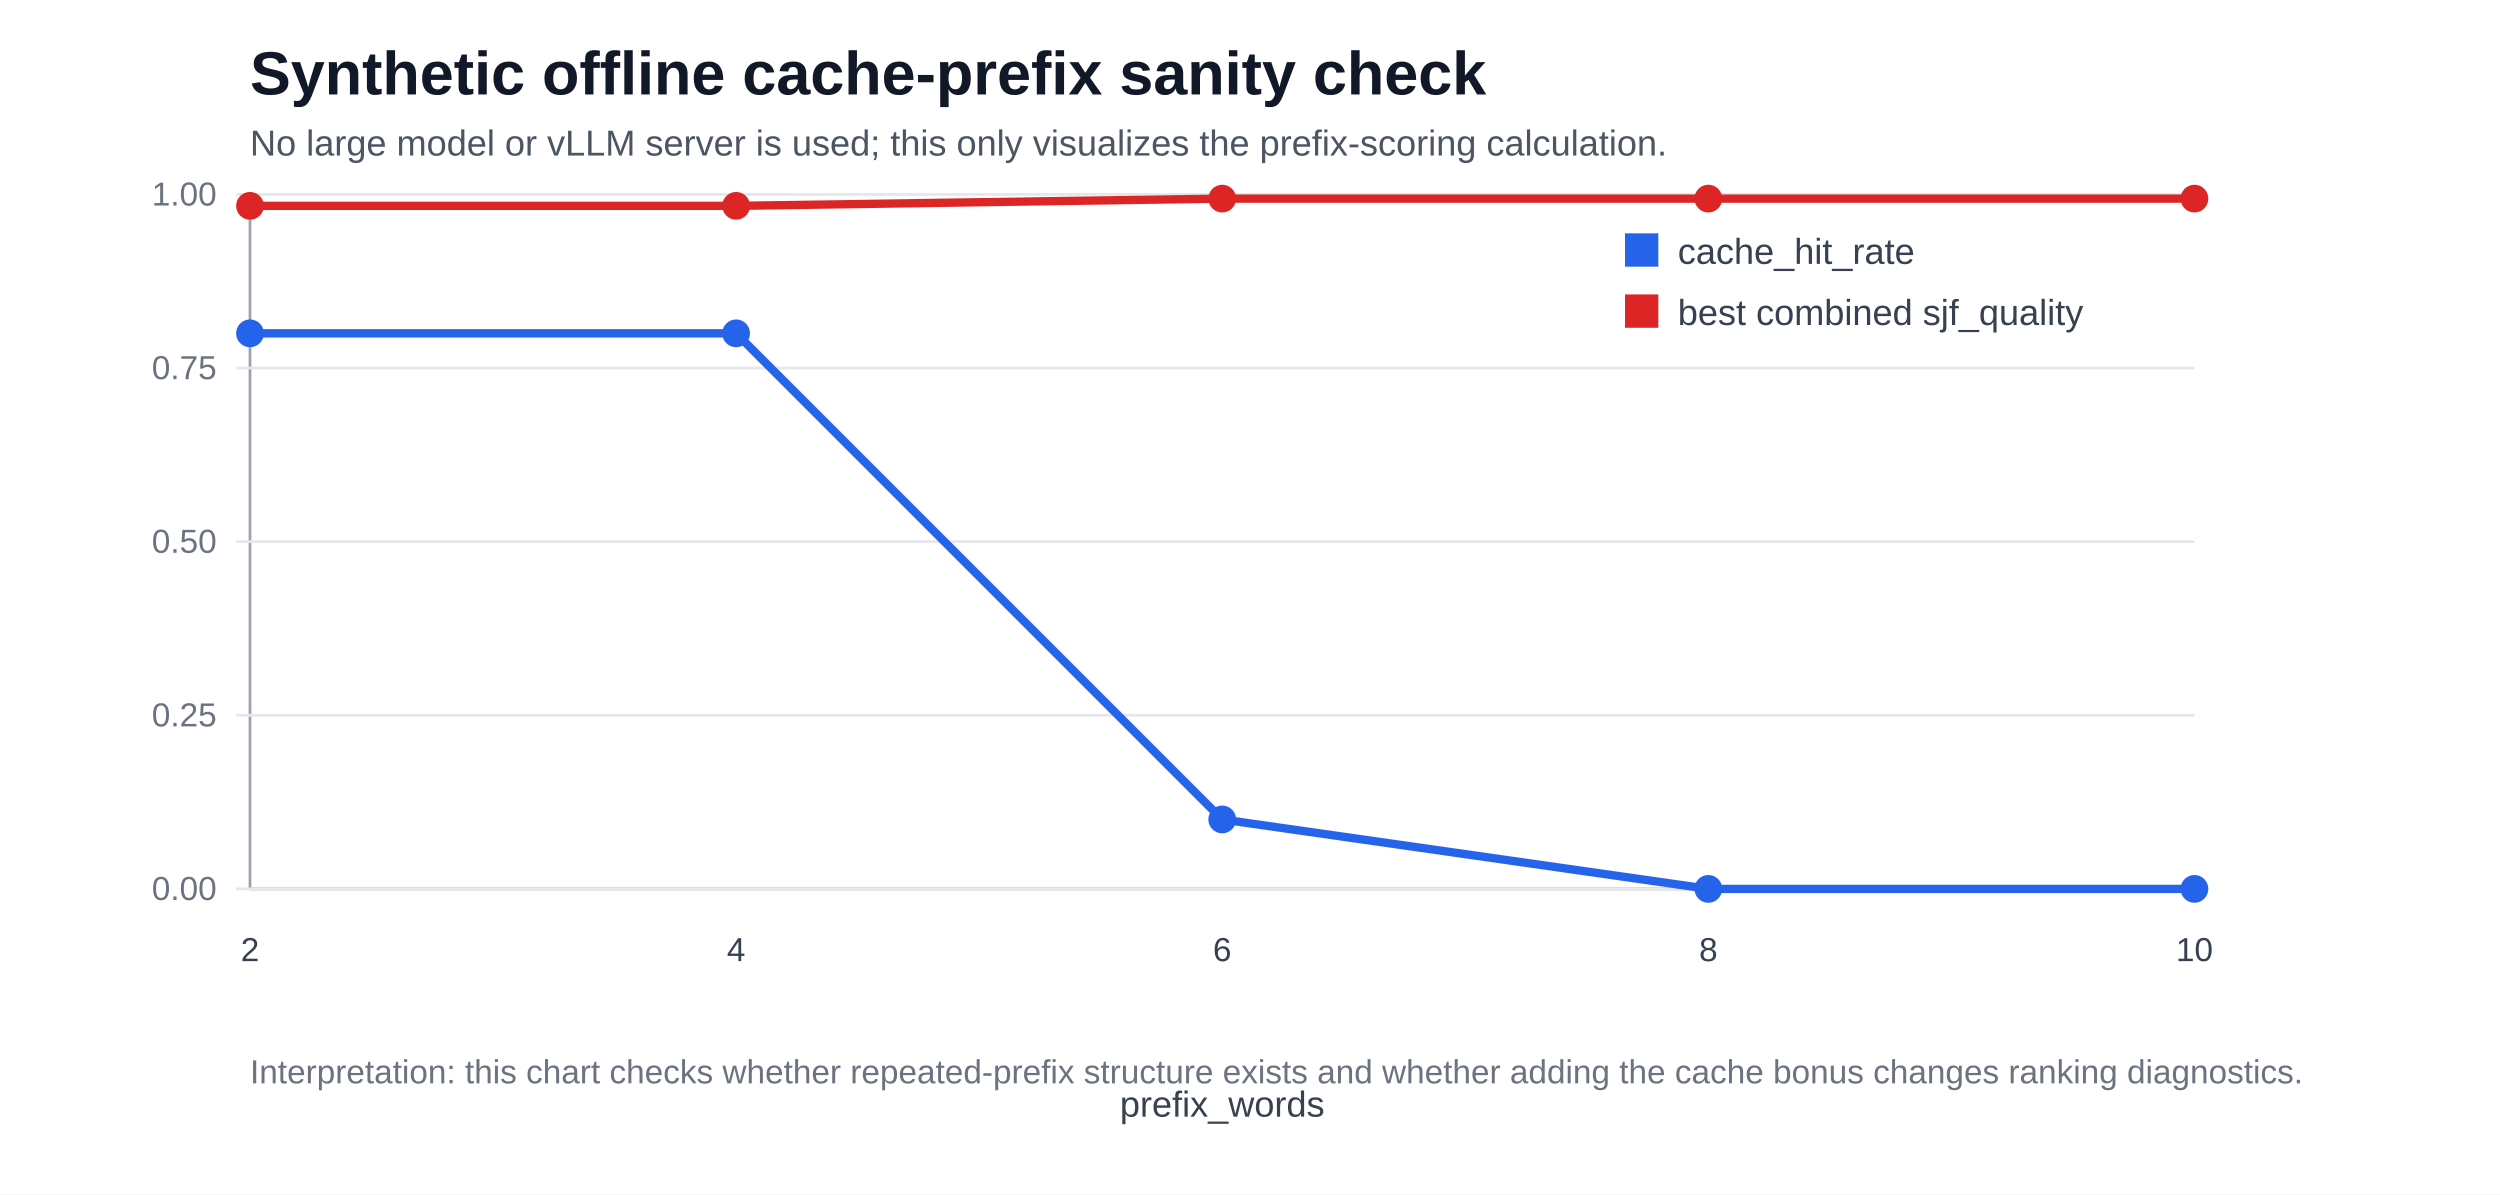
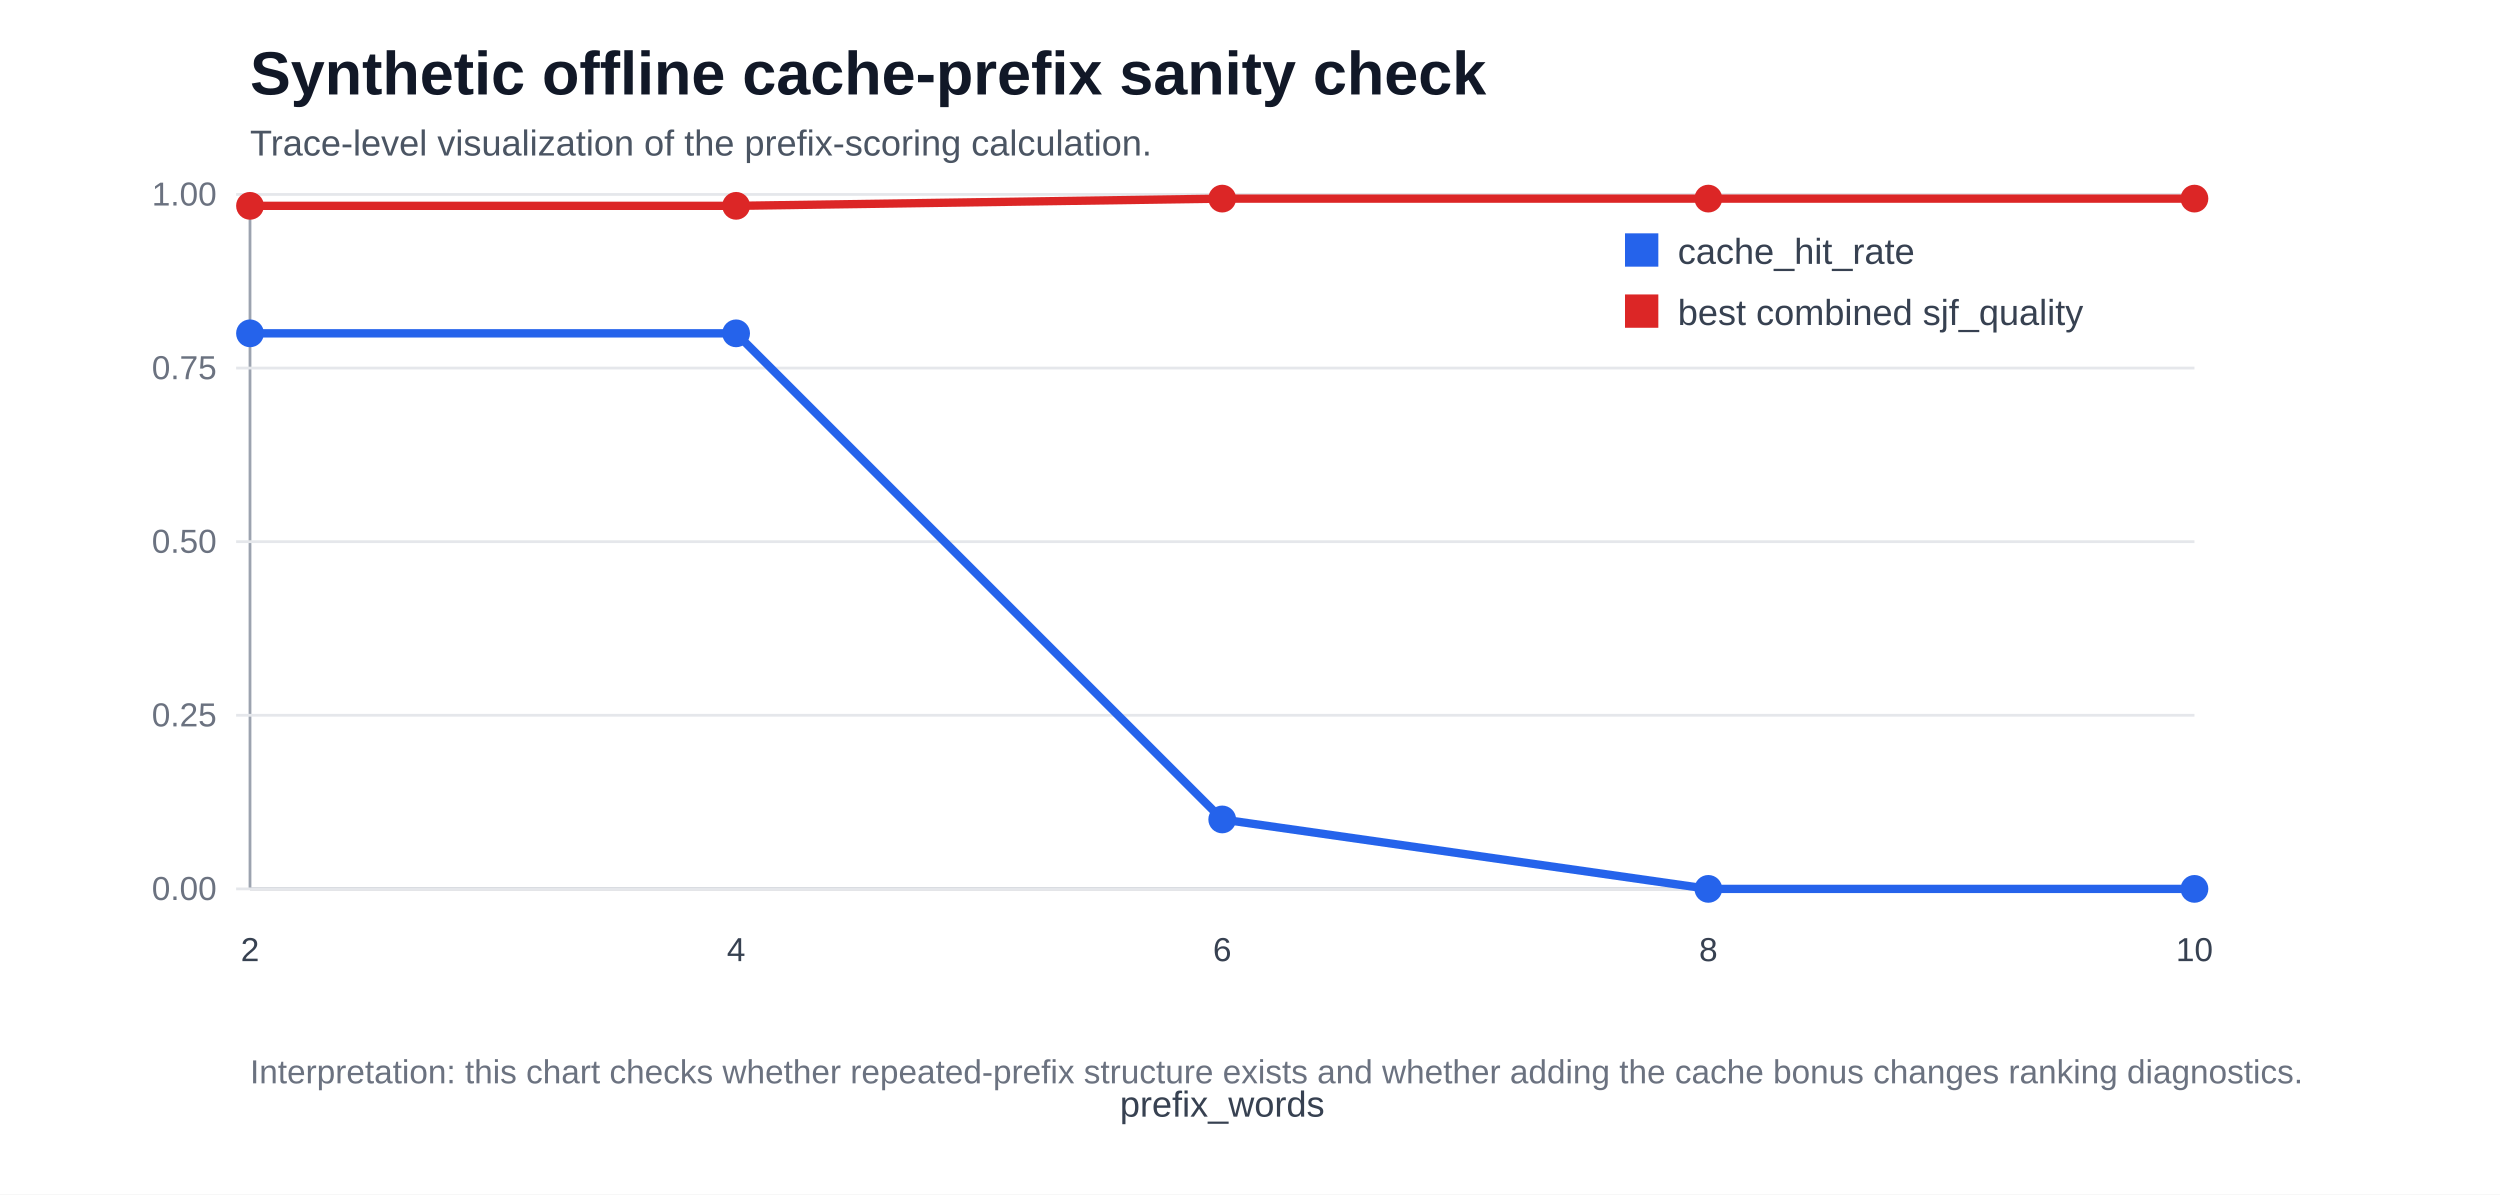
<svg xmlns="http://www.w3.org/2000/svg" width="900" height="430" viewBox="0 0 900 430">
  <rect width="100%" height="100%" fill="#ffffff" />
  <text x="90" y="34" font-family="Arial, sans-serif" font-size="22" font-weight="700" fill="#111827">Synthetic offline cache-prefix sanity check</text>
-   <text x="90" y="56" font-family="Arial, sans-serif" font-size="13" fill="#4b5563">No large model or vLLM server is used; this only visualizes the prefix-scoring calculation.</text>
+   <text x="90" y="56" font-family="Arial, sans-serif" font-size="13" fill="#4b5563">Trace-level visualization of the prefix-scoring calculation.</text>
  <line x1="90" y1="320" x2="790" y2="320" stroke="#9ca3af" stroke-width="1" />
  <line x1="90" y1="70" x2="90" y2="320" stroke="#9ca3af" stroke-width="1" />
  <line x1="85" y1="320.0" x2="790" y2="320.0" stroke="#e5e7eb" stroke-width="1" />
  <text x="78" y="324.0" text-anchor="end" font-family="Arial, sans-serif" font-size="12" fill="#6b7280">0.00</text>
  <line x1="85" y1="257.5" x2="790" y2="257.5" stroke="#e5e7eb" stroke-width="1" />
  <text x="78" y="261.5" text-anchor="end" font-family="Arial, sans-serif" font-size="12" fill="#6b7280">0.25</text>
  <line x1="85" y1="195.0" x2="790" y2="195.0" stroke="#e5e7eb" stroke-width="1" />
  <text x="78" y="199.0" text-anchor="end" font-family="Arial, sans-serif" font-size="12" fill="#6b7280">0.50</text>
  <line x1="85" y1="132.5" x2="790" y2="132.5" stroke="#e5e7eb" stroke-width="1" />
  <text x="78" y="136.5" text-anchor="end" font-family="Arial, sans-serif" font-size="12" fill="#6b7280">0.75</text>
  <line x1="85" y1="70.0" x2="790" y2="70.0" stroke="#e5e7eb" stroke-width="1" />
  <text x="78" y="74.0" text-anchor="end" font-family="Arial, sans-serif" font-size="12" fill="#6b7280">1.00</text>
  <polyline points="90.0,120.0 265.0,120.0 440.0,295.0 615.0,320.0 790.0,320.0" fill="none" stroke="#2563eb" stroke-width="3" />
  <polyline points="90.0,74.1 265.0,74.1 440.0,71.5 615.0,71.5 790.0,71.5" fill="none" stroke="#dc2626" stroke-width="3" />
  <circle cx="90.0" cy="120.0" r="5" fill="#2563eb" />
  <circle cx="90.0" cy="74.1" r="5" fill="#dc2626" />
  <text x="90.0" y="346" text-anchor="middle" font-family="Arial, sans-serif" font-size="12" fill="#374151">2</text>
  <circle cx="265.0" cy="120.0" r="5" fill="#2563eb" />
  <circle cx="265.0" cy="74.1" r="5" fill="#dc2626" />
  <text x="265.0" y="346" text-anchor="middle" font-family="Arial, sans-serif" font-size="12" fill="#374151">4</text>
  <circle cx="440.0" cy="295.0" r="5" fill="#2563eb" />
  <circle cx="440.0" cy="71.5" r="5" fill="#dc2626" />
  <text x="440.0" y="346" text-anchor="middle" font-family="Arial, sans-serif" font-size="12" fill="#374151">6</text>
  <circle cx="615.0" cy="320.0" r="5" fill="#2563eb" />
  <circle cx="615.0" cy="71.5" r="5" fill="#dc2626" />
  <text x="615.0" y="346" text-anchor="middle" font-family="Arial, sans-serif" font-size="12" fill="#374151">8</text>
  <circle cx="790.0" cy="320.0" r="5" fill="#2563eb" />
  <circle cx="790.0" cy="71.5" r="5" fill="#dc2626" />
  <text x="790.0" y="346" text-anchor="middle" font-family="Arial, sans-serif" font-size="12" fill="#374151">10</text>
  <text x="440.0" y="402" text-anchor="middle" font-family="Arial, sans-serif" font-size="13" fill="#374151">prefix_words</text>
  <rect x="585" y="84" width="12" height="12" fill="#2563eb" />
  <text x="604" y="95" font-family="Arial, sans-serif" font-size="13" fill="#374151">cache_hit_rate</text>
  <rect x="585" y="106" width="12" height="12" fill="#dc2626" />
  <text x="604" y="117" font-family="Arial, sans-serif" font-size="13" fill="#374151">best combined sjf_quality</text>
  <text x="90" y="390" font-family="Arial, sans-serif" font-size="12" fill="#6b7280">Interpretation: this chart checks whether repeated-prefix structure exists and whether adding the cache bonus changes ranking diagnostics.</text>
</svg>
